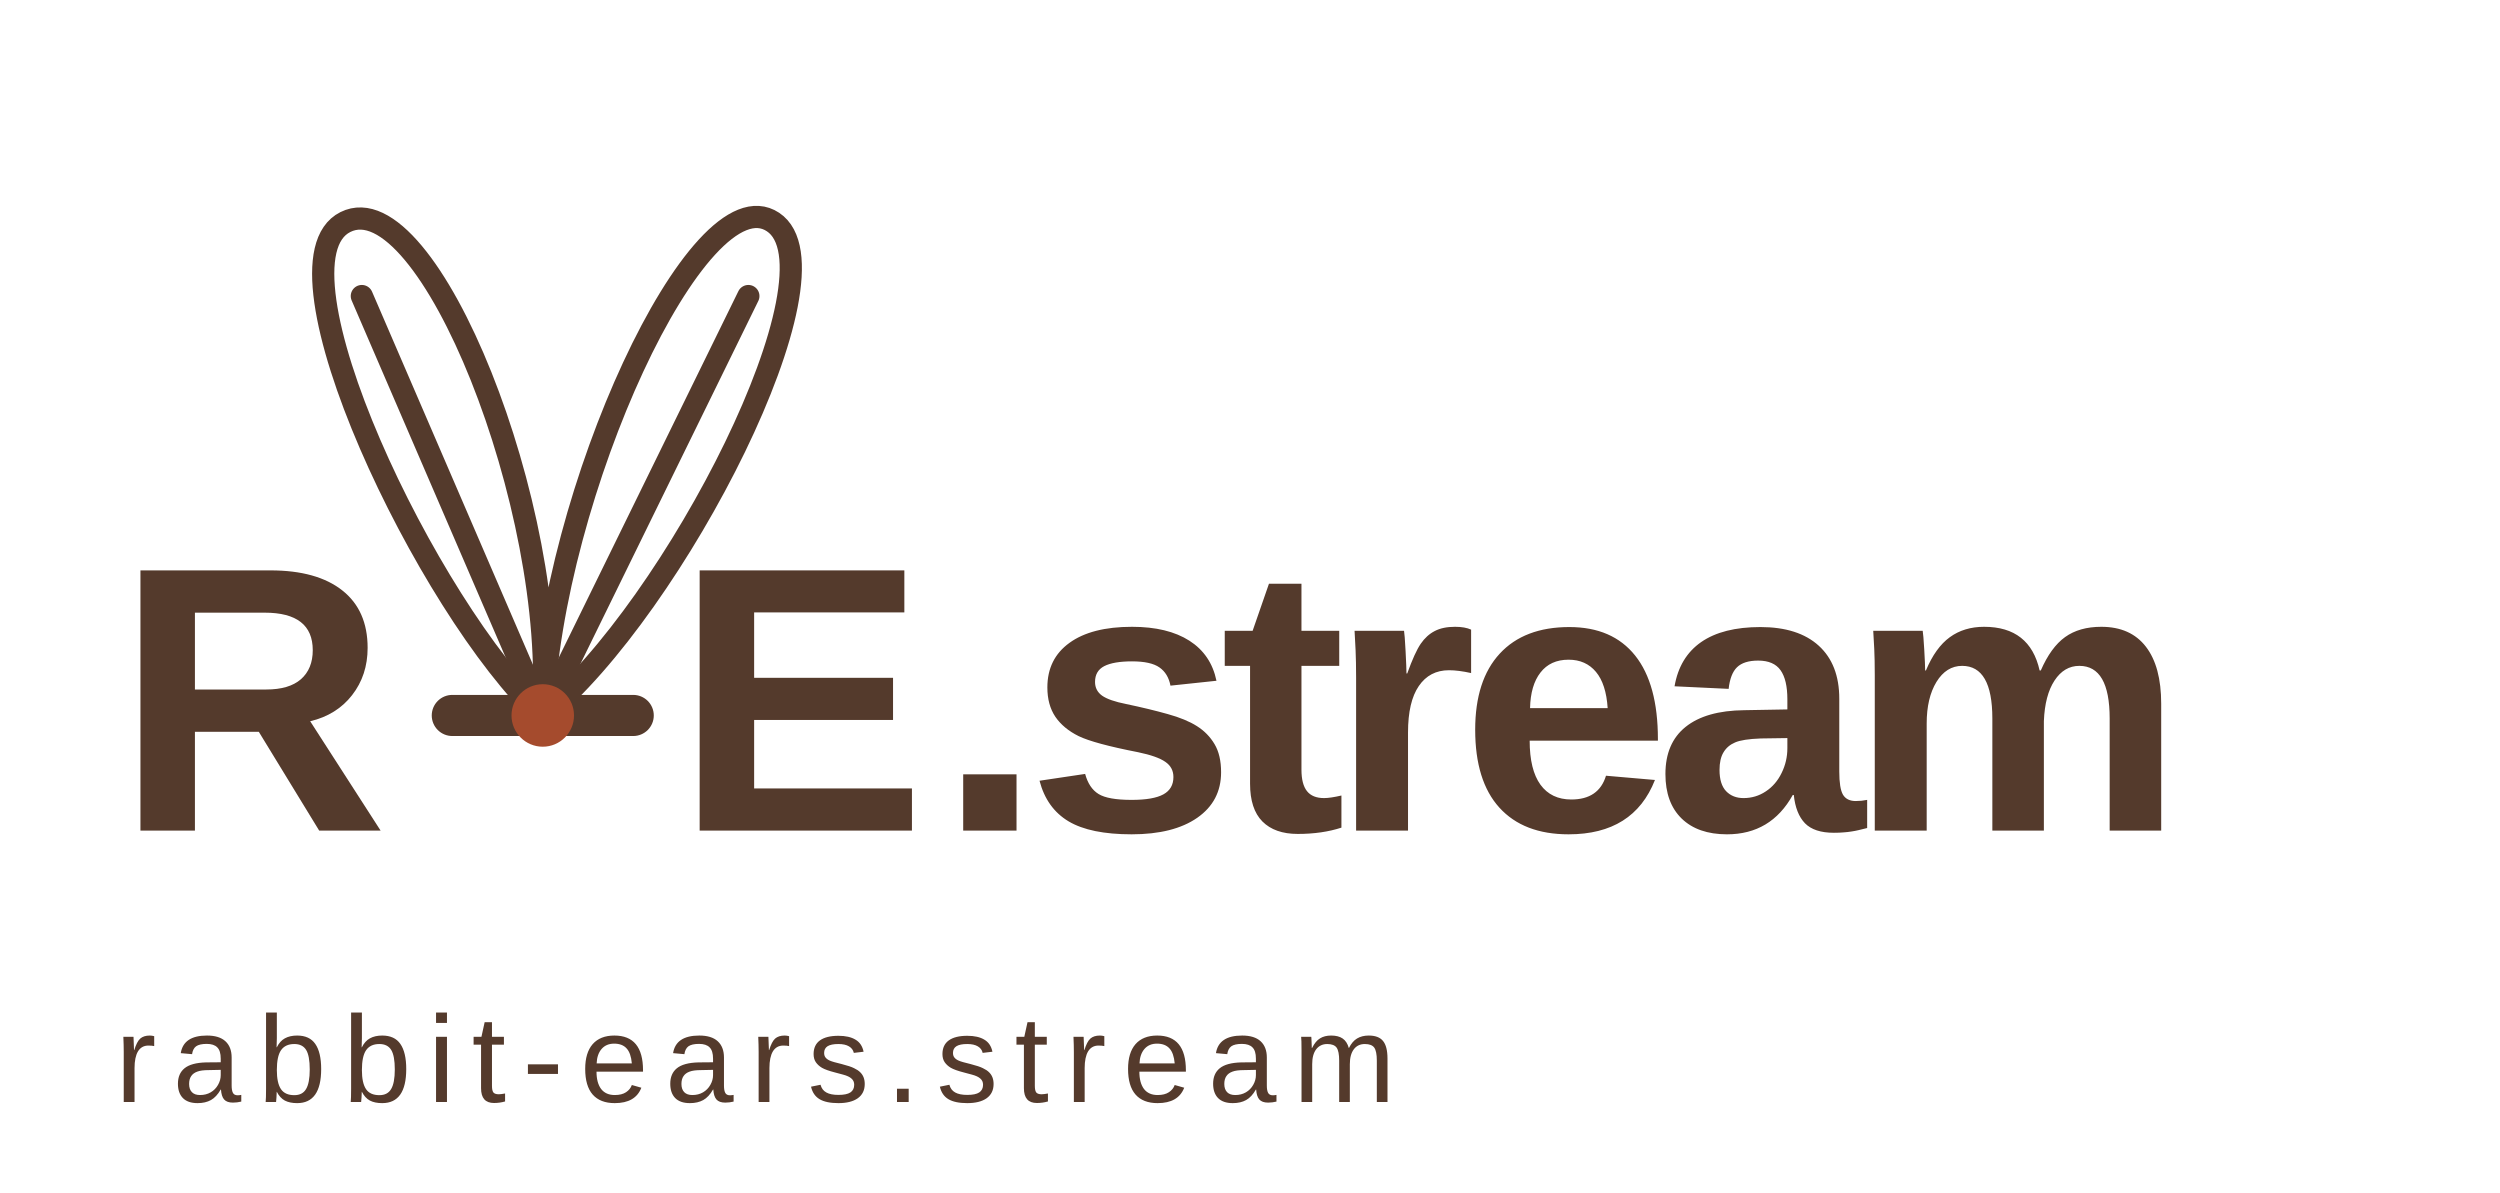
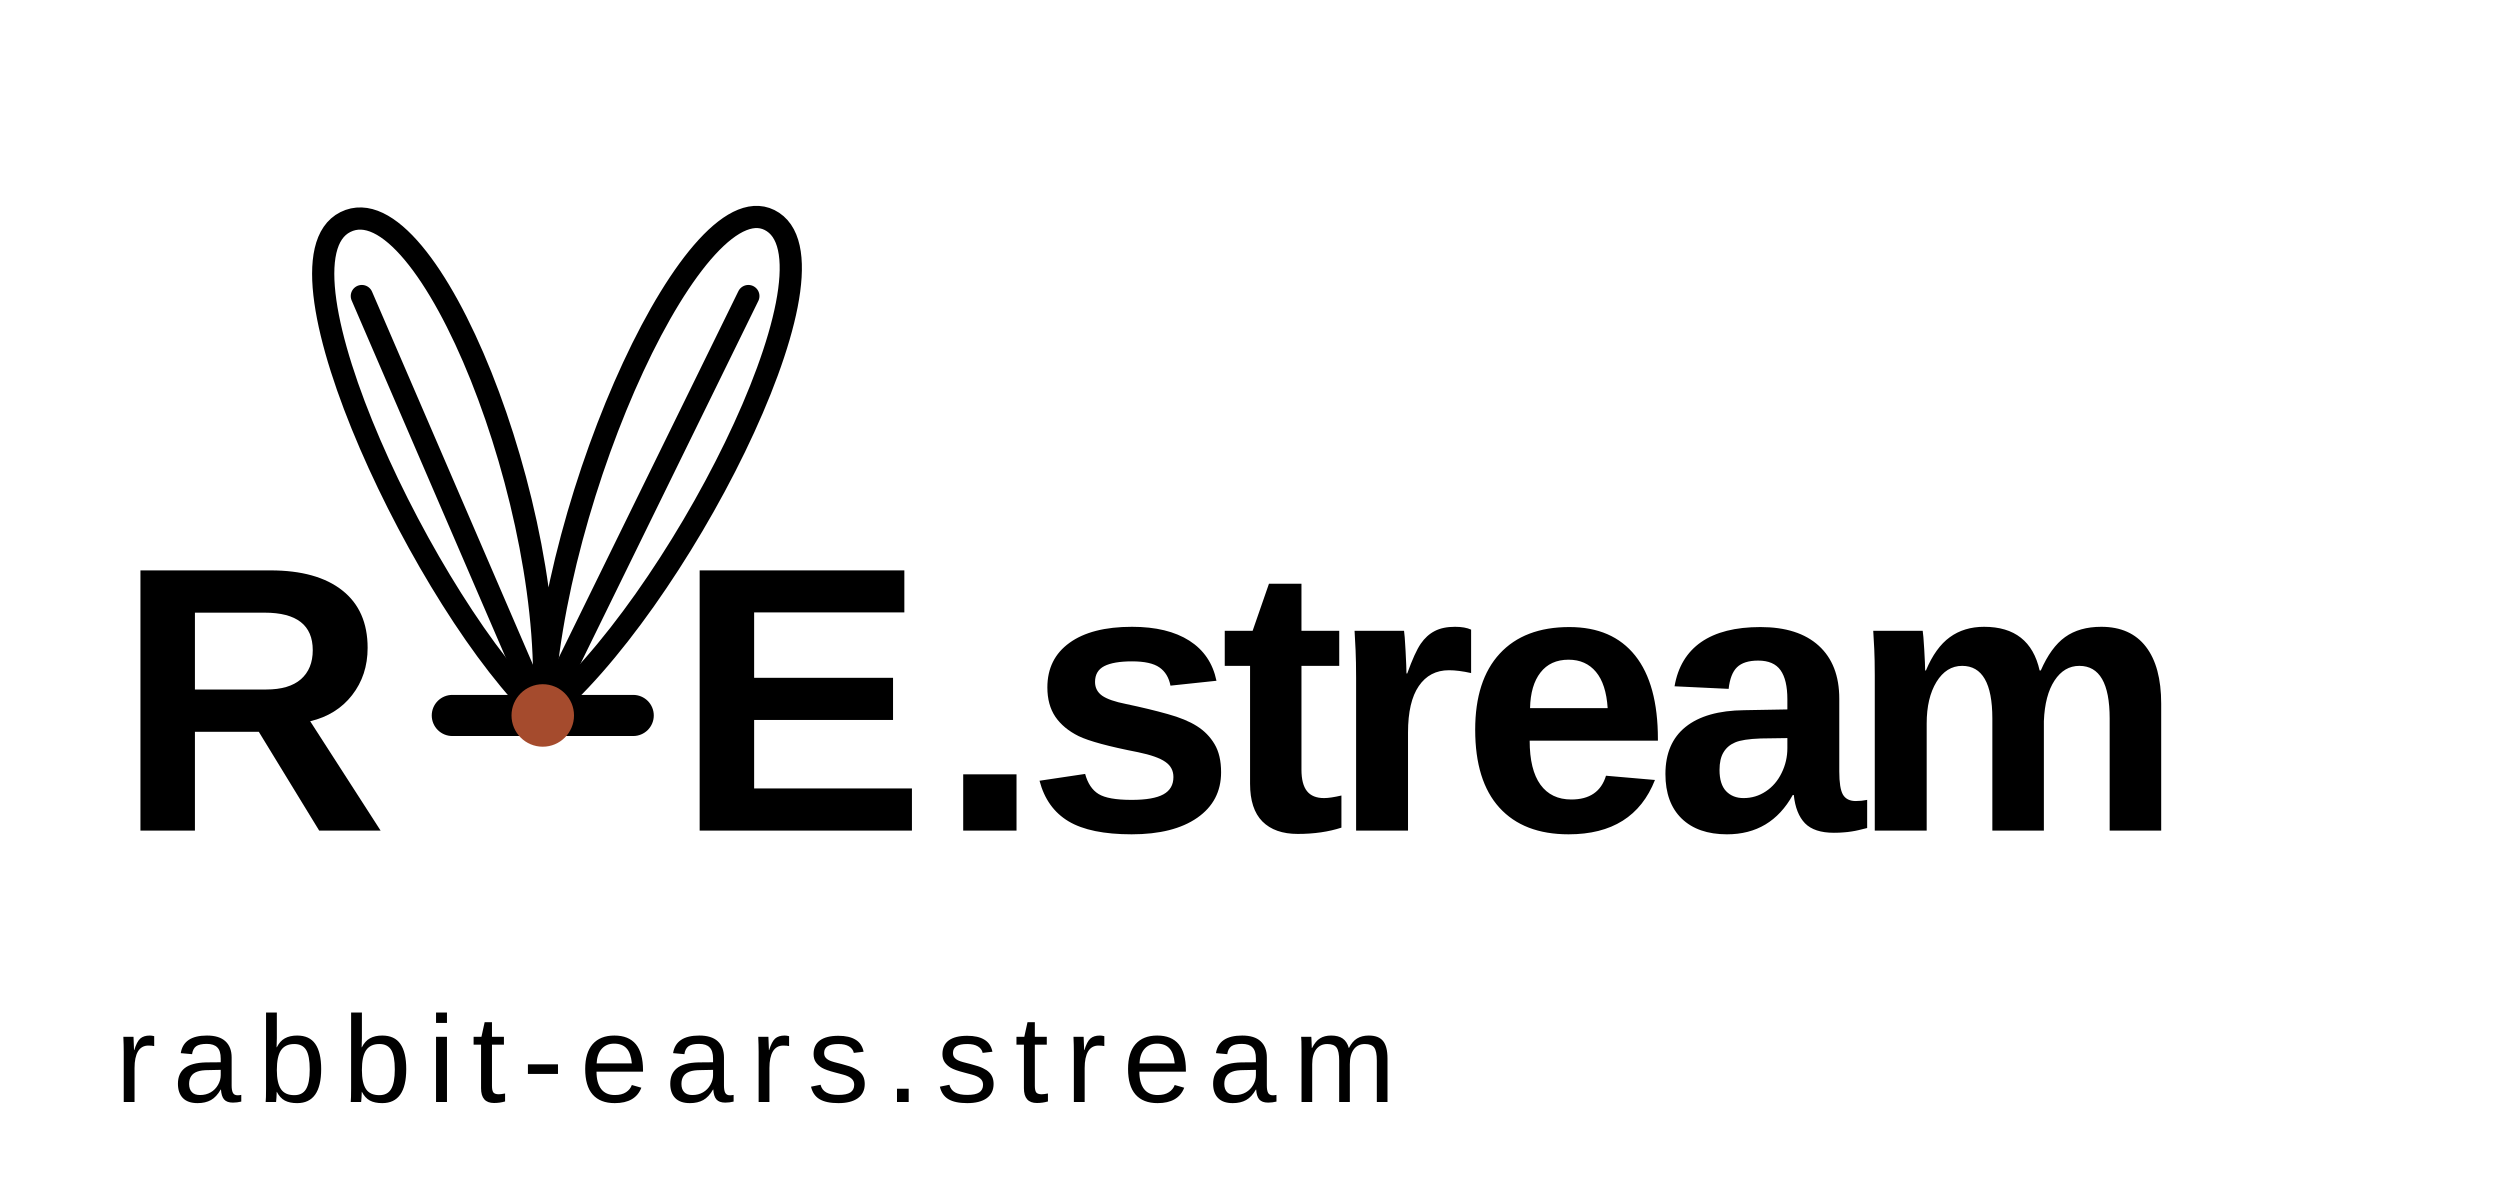
- <svg xmlns="http://www.w3.org/2000/svg" viewBox="0 0 304 145" fill="none" color="#543a2c" stroke="currentColor" stroke-width="2.7" stroke-linecap="round" stroke-linejoin="round">
+ <svg xmlns="http://www.w3.org/2000/svg" viewBox="0 0 304 145" fill="none" color="#000000" stroke="currentColor" stroke-width="2.7" stroke-linecap="round" stroke-linejoin="round">
  <g fill="currentColor" stroke="none" font-family="Arial,sans-serif" font-weight="800" font-size="46" letter-spacing="-2">
    <text x="14" y="101">R</text>
    <text x="82" y="101">E</text>
    <text x="114" y="101" textLength="176" lengthAdjust="spacingAndGlyphs">.stream</text>
  </g>
  <path d="M55 87h22" stroke-width="5" />
  <g transform="translate(66 87) scale(1)">
    <path d="M0 0C-14-13-34-55-24-60C-14-65 2-25 0 0C1-27 19-66 28-60C37-54 16-13 0 0Z" />
    <path d="M-22-51L0 0 25-51" />
    <circle cx="0" cy="0" r="3.8" fill="#a54b2d" stroke="none" />
  </g>
  <text x="14" y="134" fill="currentColor" stroke="none" font-family="Arial,sans-serif" font-weight="500" font-size="15" letter-spacing="2" textLength="276" lengthAdjust="spacing">rabbit-ears.stream</text>
</svg>
